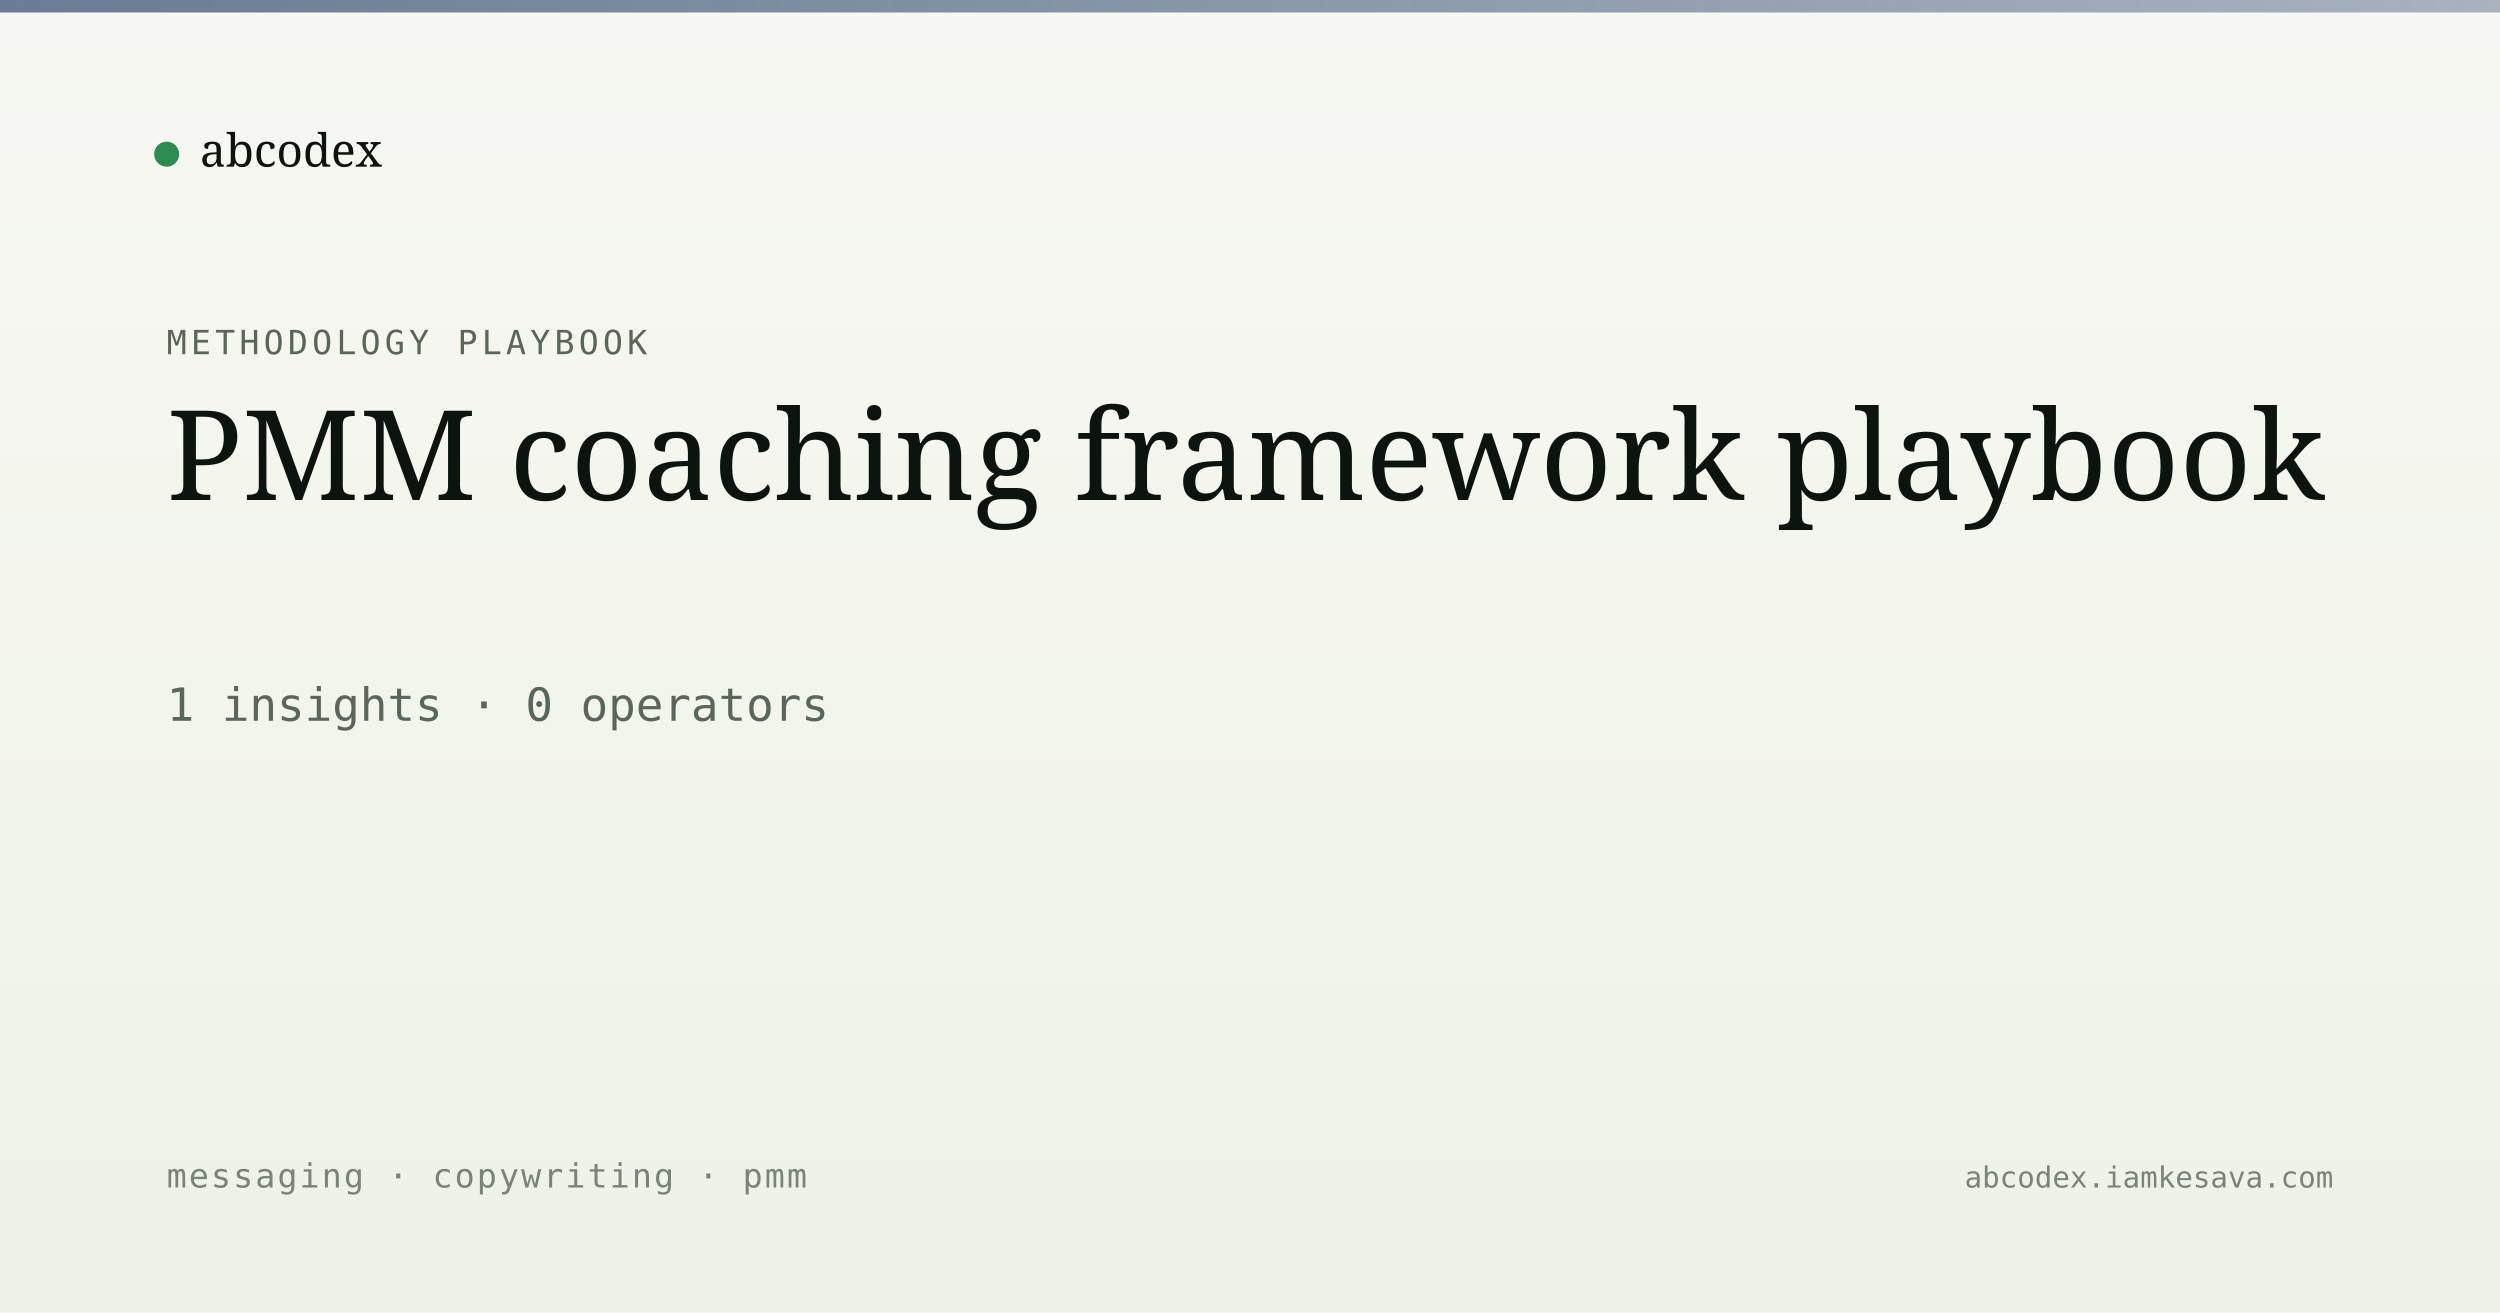
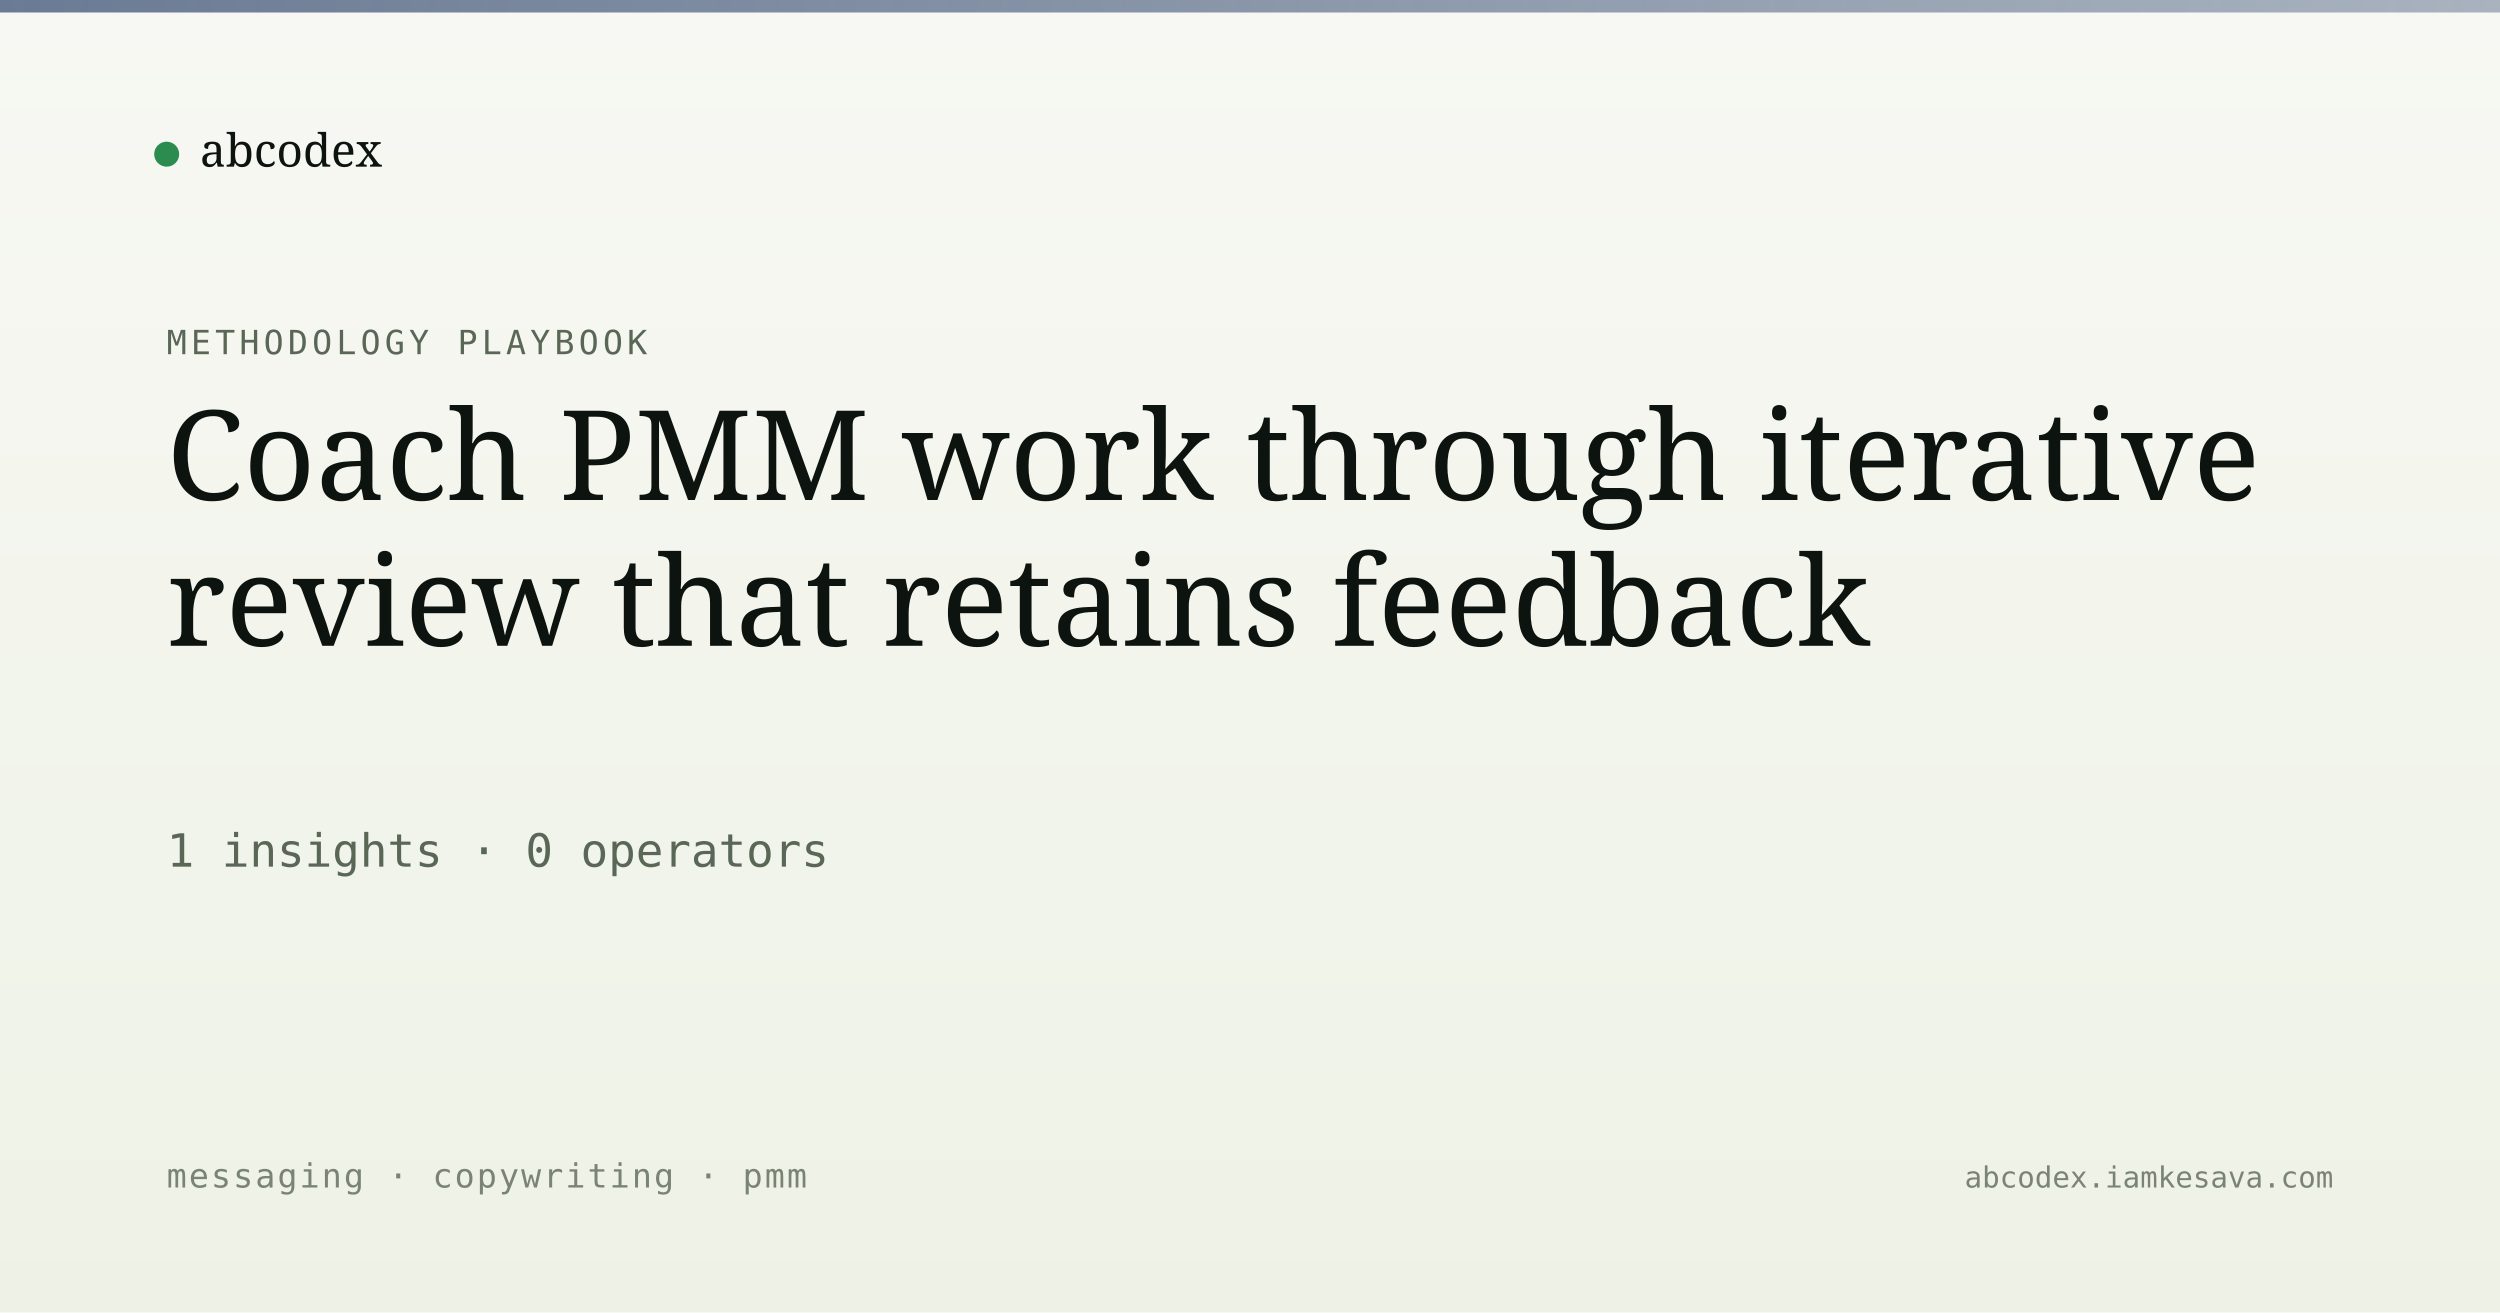
<svg xmlns="http://www.w3.org/2000/svg" viewBox="0 0 1200 630" width="1200" height="630">
  <defs>
    <linearGradient id="bg" x1="0" y1="0" x2="0" y2="1">
      <stop offset="0" stop-color="#f7f8f3" />
      <stop offset="1" stop-color="#eef2e6" />
    </linearGradient>
    <linearGradient id="band" x1="0" y1="0" x2="1" y2="0">
      <stop offset="0" stop-color="#5a6d8a" stop-opacity="0.9" />
      <stop offset="1" stop-color="#5a6d8a" stop-opacity="0.5" />
    </linearGradient>
  </defs>
  <rect width="1200" height="630" fill="url(#bg)" />
  <rect x="0" y="0" width="1200" height="6" fill="url(#band)" />
  <g transform="translate(80, 60)">
    <circle cx="0" cy="14" r="6" fill="#2c8b4f" />
    <text x="16" y="20" font-family="Newsreader, serif" font-size="22" fill="#0d1410">abcodex</text>
  </g>
  <text x="80" y="170" font-family="JetBrains Mono, monospace" font-size="16" fill="#5a6757" letter-spacing="2">METHODOLOGY PLAYBOOK</text>
-   <text x="80" y="240" font-family="Newsreader, serif" font-size="60" font-weight="500" fill="#0d1410">PMM coaching framework playbook</text>
-   <text x="80" y="346" font-family="JetBrains Mono, monospace" font-size="22" fill="#5a6757">1 insights · 0 operators</text>
+   <text x="80" y="240" font-family="Newsreader, serif" font-size="60" font-weight="500" fill="#0d1410">Coach PMM work through iterative</text>
+   <text x="80" y="310" font-family="Newsreader, serif" font-size="60" font-weight="500" fill="#0d1410">review that retains feedback</text>
+   <text x="80" y="416" font-family="JetBrains Mono, monospace" font-size="22" fill="#5a6757">1 insights · 0 operators</text>
  <text x="80" y="570" font-family="JetBrains Mono, monospace" font-size="16" fill="#7a8474" letter-spacing="1">messaging · copywriting · pmm</text>
  <text x="1120" y="570" text-anchor="end" font-family="JetBrains Mono, monospace" font-size="14" fill="#7a8474">abcodex.iamkesava.com</text>
</svg>
